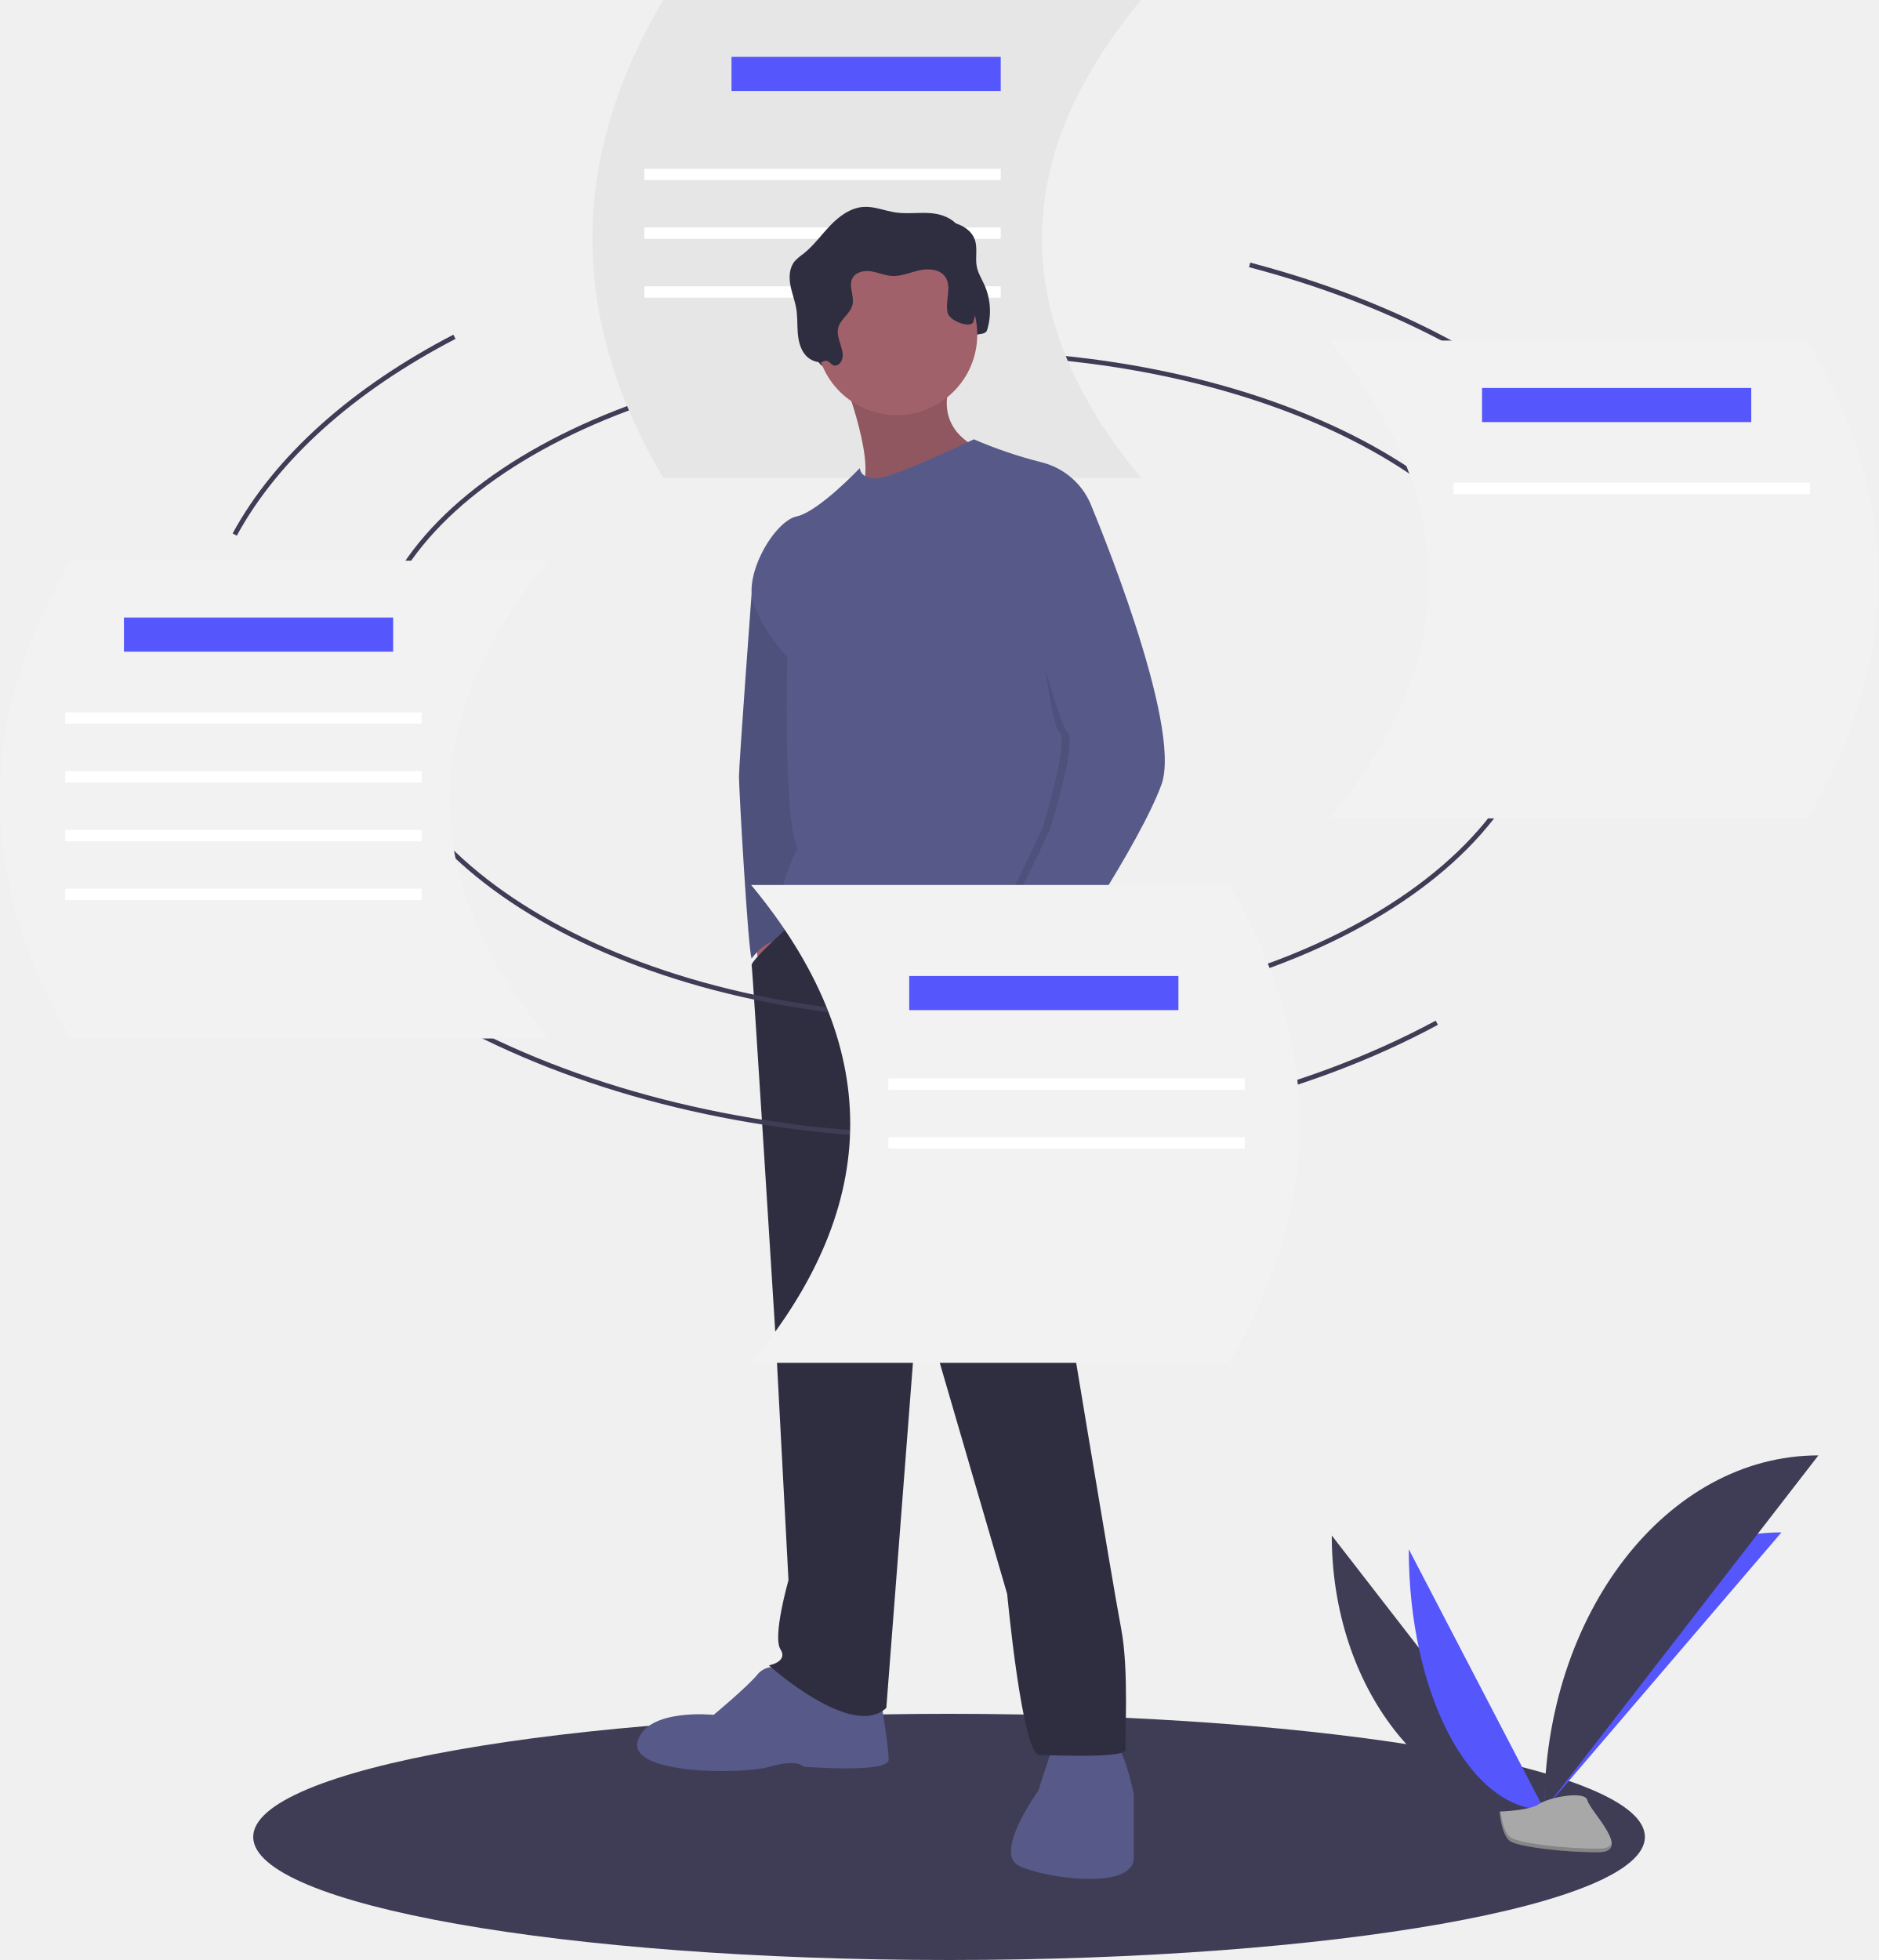
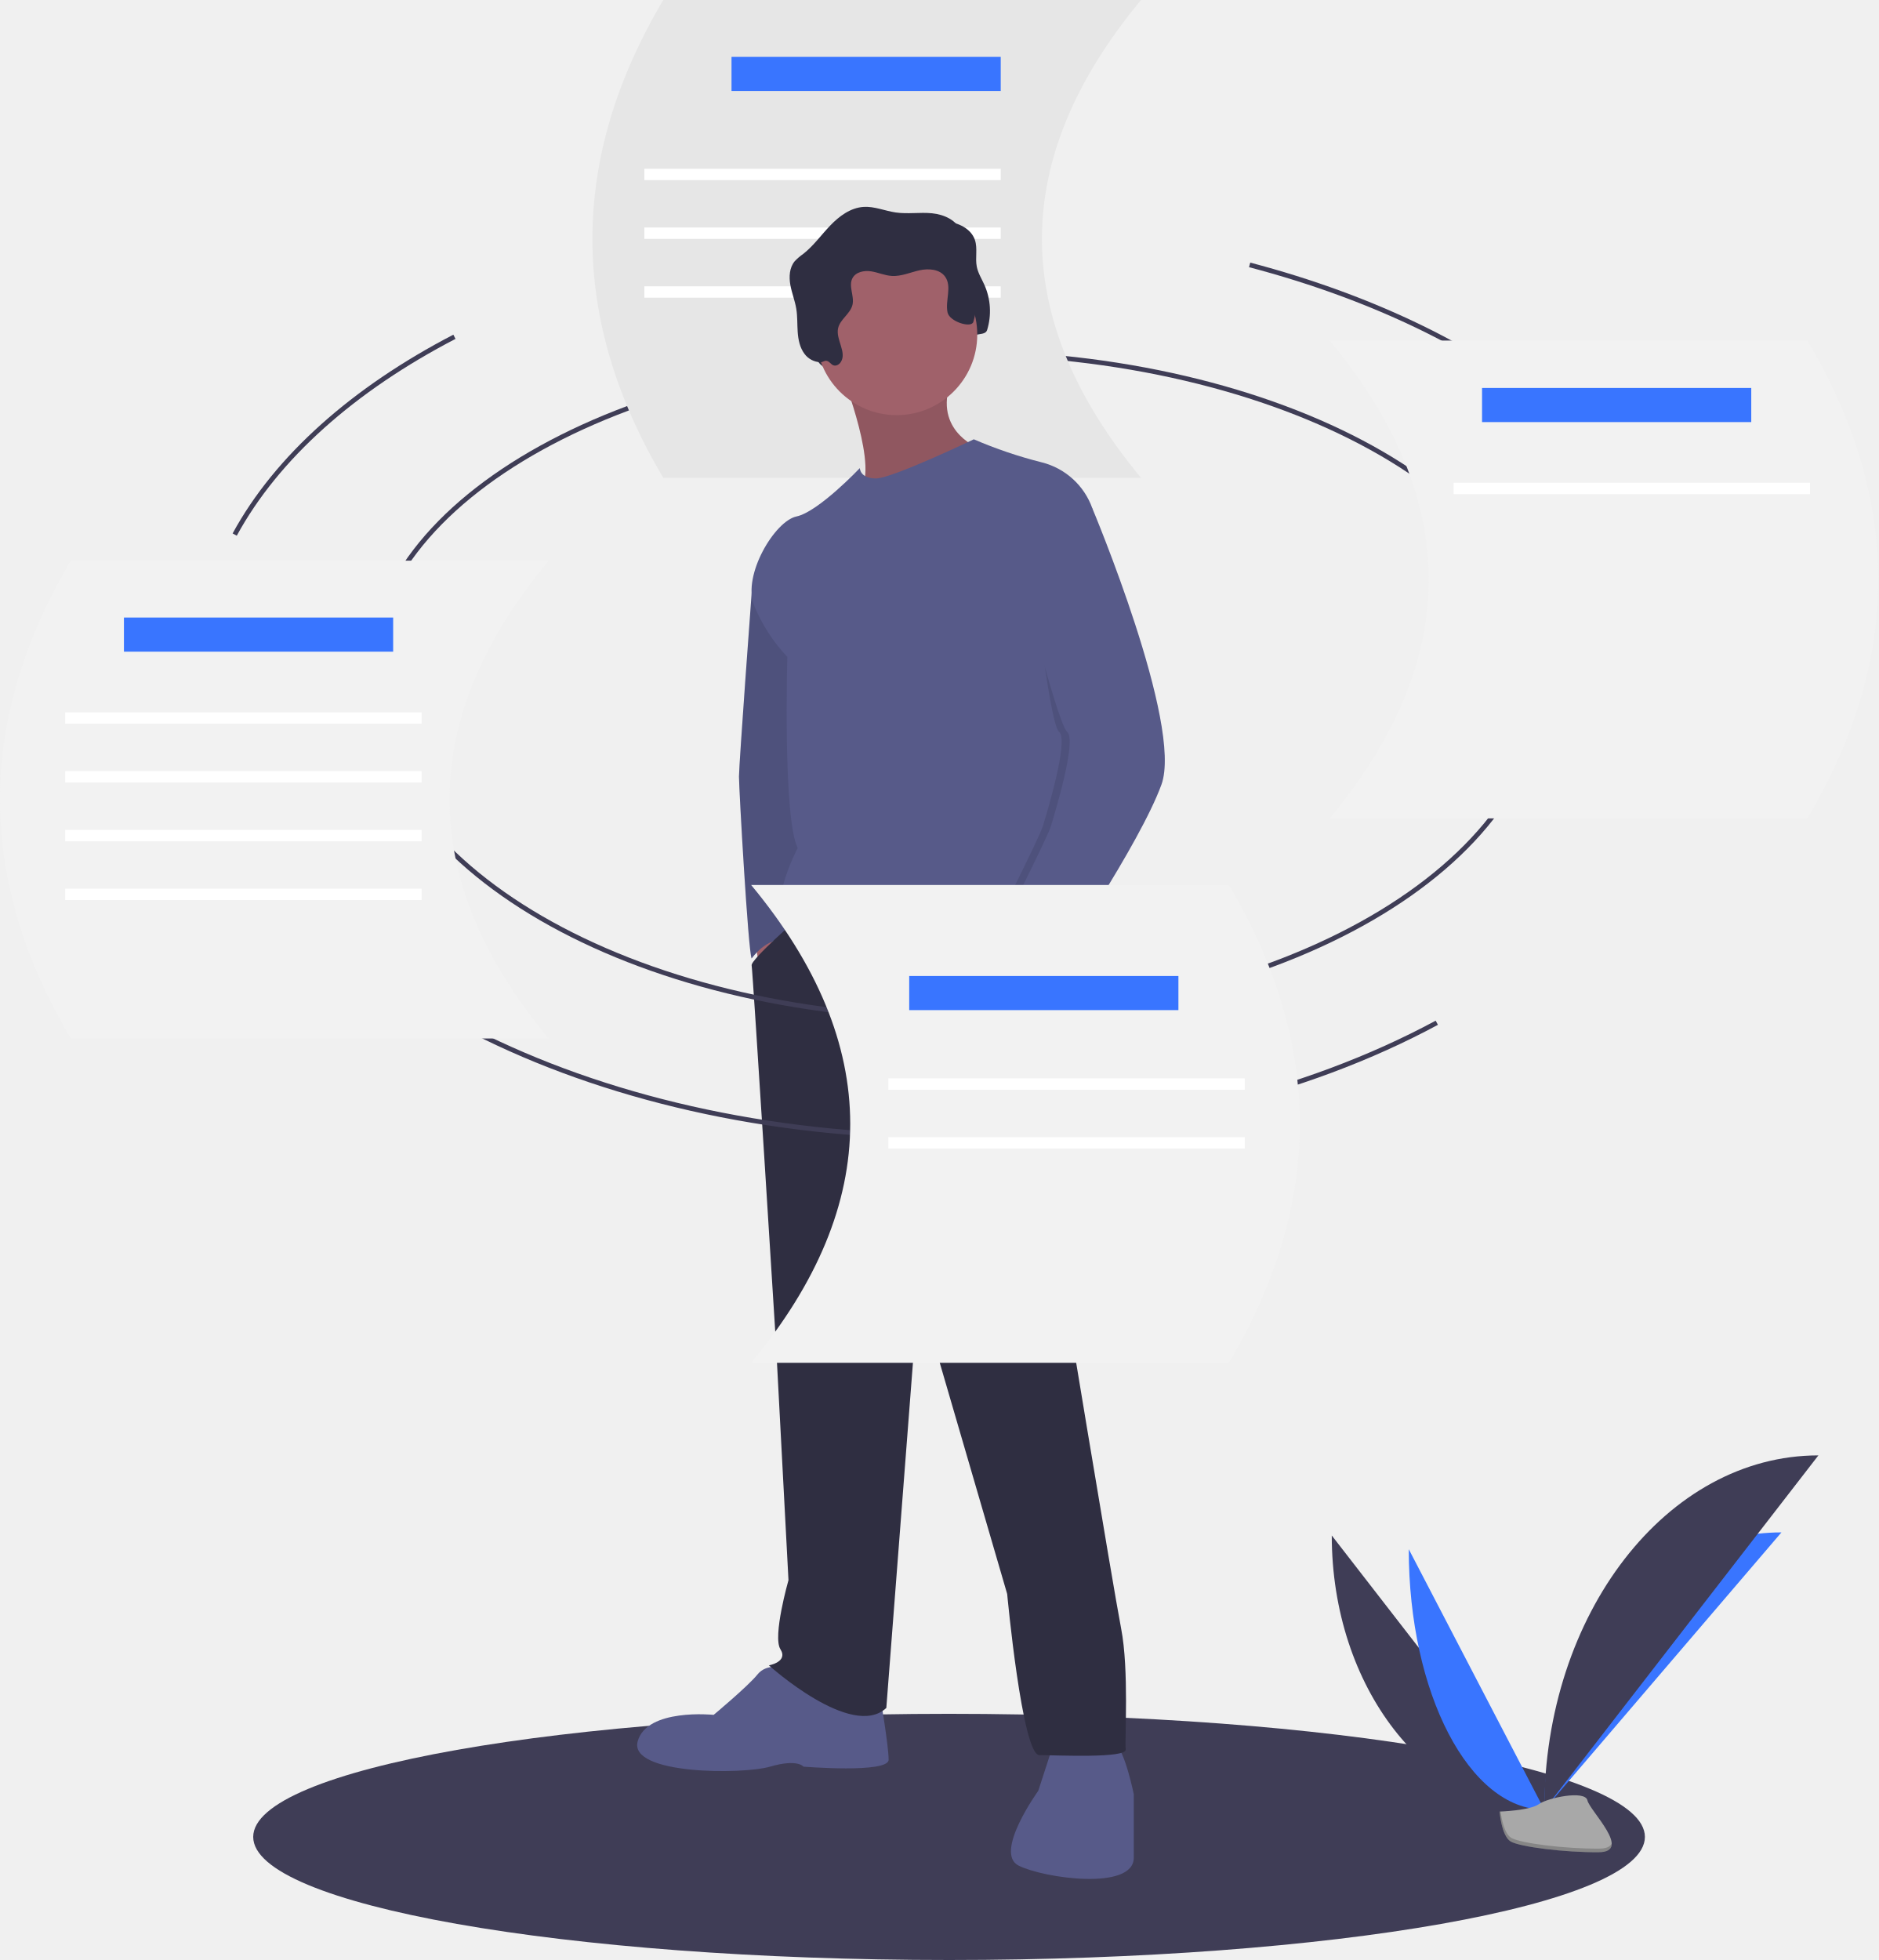
<svg xmlns="http://www.w3.org/2000/svg" id="fbcb77b8-9057-4a89-9c31-e27c7eb0ed40" data-name="Layer 1" width="793.58" height="828" viewBox="0 0 793.58 828">
  <ellipse cx="400.981" cy="776" rx="294" ry="52" fill="#3f3d56" />
  <path d="M359.174,322.205c0-75.756,111.083-137.169,248.11-137.169s248.11,61.412,248.11,137.169" transform="translate(-203.2101 -36)" fill="none" stroke="#3f3d56" stroke-miterlimit="10" stroke-width="2" />
  <path d="M685.298,237.851H483.447Q423.562,136.925,483.447,36H685.298Q601.565,136.925,685.298,237.851Z" transform="translate(-203.2101 -36)" fill="#e6e6e6" />
-   <rect x="309.072" y="24.03" width="113.741" height="14.418" fill="#5556fc" />
+   <rect x="309.072" y="24.03" width="113.741" height="14.418" fill="#3975FF" />
  <rect x="272.227" y="71.289" width="150.587" height="4.806" fill="#fff" />
  <rect x="272.227" y="96.119" width="150.587" height="4.806" fill="#fff" />
  <rect x="272.227" y="120.95" width="150.587" height="4.806" fill="#fff" />
  <path d="M765.887,684.659c0,64.016,40.16,115.817,89.791,115.817" transform="translate(-203.2101 -36)" fill="#3f3d56" />
-   <path d="M855.678,800.477c0-64.735,44.817-117.118,100.201-117.118" transform="translate(-203.2101 -36)" fill="#5556fc" />
-   <path d="M798.42,690.463c0,60.809,25.61,110.014,57.258,110.014" transform="translate(-203.2101 -36)" fill="#5556fc" />
+   <path d="M855.678,800.477c0-64.735,44.817-117.118,100.201-117.118" transform="translate(-203.2101 -36)" fill="#3975FF" />
+   <path d="M798.42,690.463c0,60.809,25.61,110.014,57.258,110.014" transform="translate(-203.2101 -36)" fill="#3975FF" />
  <path d="M855.678,800.477c0-82.717,51.801-149.651,115.817-149.651" transform="translate(-203.2101 -36)" fill="#3f3d56" />
  <path d="M836.788,801.293s12.734-.392,16.571-3.125,19.588-5.996,20.54-1.613,19.137,21.798,4.76,21.914-33.404-2.239-37.235-4.573S836.788,801.293,836.788,801.293Z" transform="translate(-203.2101 -36)" fill="#a8a8a8" />
  <path d="M878.916,816.943c-14.376.116-33.404-2.239-37.235-4.573-2.917-1.777-4.079-8.153-4.468-11.094-.269.012-.425.017-.425.017s.807,10.27,4.637,12.603,22.858,4.689,37.235,4.572c4.15-.033,5.583-1.51,5.505-3.697C883.587,816.093,882.005,816.918,878.916,816.943Z" transform="translate(-203.2101 -36)" opacity="0.2" />
  <path d="M561.04,193.682c1.169.536,2.575-.263,3.264-1.349,2.624-4.134-2.207-9.466-1.161-14.249.838-3.833,5.193-6.107,6.084-9.928.865-3.712-1.801-7.897.001-11.256,1.412-2.632,4.938-3.324,7.889-2.863s5.751,1.758,8.732,1.94c3.972.242,7.759-1.506,11.643-2.373s8.622-.527,10.907,2.731c2.934,4.184-.042,10.009.979,15.016.811,3.976,4.139,7.267,4.211,11.324.025,1.442-3.765.28-3.564,1.708s-1.59.171-.158.001a2.837,2.837,0,0,0,2.155-2.563c.17-1.189,2.405-1.586,2.38-2.787-.06-2.815,5.029-.917,5.868-3.605a27.261,27.261,0,0,0-1.114-19.017c-1.141-2.561-2.696-4.985-3.247-7.734-.748-3.733.429-7.74-.804-11.342-1.662-4.854-7.161-7.328-12.267-7.831s-10.294.397-15.371-.344c-4.548-.664-8.95-2.635-13.538-2.349-5.504.343-10.294,3.889-14.109,7.871s-7.052,8.562-11.385,11.973a22.329,22.329,0,0,0-3.651,3.143c-2.207,2.689-2.431,6.521-1.817,9.945s1.95,6.691,2.514,10.124c.53,3.226.367,6.522.595,9.784s.905,6.622,2.87,9.236a8.716,8.716,0,0,0,6.783,3.543c.918.021,1.694-.804,2.621-.589C559.508,192.11,560.011,193.21,561.04,193.682Z" transform="translate(-203.2101 -36)" fill="#2f2e41" />
  <polygon points="318.546 394.707 321.95 415.619 328.759 406.378 324.868 392.275 318.546 394.707" fill="#a0616a" />
  <path d="M526.133,272.651,520.773,286.777s-5.339,71.953-5.339,77.303,3.891,73.922,5.35,76.84c0,0,6.322-9.24,14.59-7.781s4.863-24.316,4.863-24.316l7.781-63.709-1.459-32.098Z" transform="translate(-203.2101 -36)" fill="#575a89" />
  <path d="M526.133,272.651,520.773,286.777s-5.339,71.953-5.339,77.303,3.891,73.922,5.35,76.84c0,0,6.322-9.24,14.59-7.781s4.863-24.316,4.863-24.316l7.781-63.709-1.459-32.098Z" transform="translate(-203.2101 -36)" opacity="0.1" />
  <path d="M559.203,194.838s16.049,40.851,6.809,48.633,51.551-13.131,51.551-13.131l-1.459-5.35s-19.939-7.781-10.213-30.152S559.203,194.838,559.203,194.838Z" transform="translate(-203.2101 -36)" fill="#a0616a" />
  <path d="M559.203,194.838s16.049,40.851,6.809,48.633,51.551-13.131,51.551-13.131l-1.459-5.35s-19.939-7.781-10.213-30.152S559.203,194.838,559.203,194.838Z" transform="translate(-203.2101 -36)" opacity="0.1" />
  <path d="M533.914,740.496s-6.809-1.945-10.699,2.918-18.48,17.021-18.48,17.021-28.207-2.918-32.098,11.185,44.256,14.103,55.928,10.699,14.103,0,14.103,0,35.988,2.918,35.988-2.918-3.404-25.775-3.404-25.775Z" transform="translate(-203.2101 -36)" fill="#575a89" />
  <path d="M648.201,773.08l-6.322,19.453S622.912,818.795,633.611,824.145s48.633,10.699,48.633-3.404V793.992s-3.891-18.967-7.781-20.912S648.201,773.08,648.201,773.08Z" transform="translate(-203.2101 -36)" fill="#575a89" />
  <path d="M540.802,423.591s-20.504,17.815-20.018,20.247S530.996,602.38,530.996,602.38L536.346,703.536s-6.809,23.83-3.404,29.18-4.863,6.809-4.863,6.809,35.015,31.611,49.605,17.994l13.617-176.536L628.748,709.372s6.322,68.086,13.617,68.086,36.961,1.459,36.474-2.432,1.459-33.557-1.945-51.064-26.262-156.111-26.262-156.111-1.965-118.822,3.151-129.928-2.665-22.778-2.665-22.778l-34.043-13.131-40.851,4.863Z" transform="translate(-203.2101 -36)" fill="#2f2e41" />
  <circle cx="378.851" cy="141.331" r="34.043" fill="#a0616a" />
  <path d="M664.736,250.766a30.537,30.537,0,0,0-21.398-19.453,188.628,188.628,0,0,1-28.693-9.727s-34.529,16.535-41.338,16.535-6.809-4.377-6.809-4.377-17.508,18.48-26.748,20.426-22.857,24.803-17.994,37.447A70.568,70.568,0,0,0,535.86,313.502s-1.945,68.086,4.377,80.73c0,0-15.562,29.666-.973,31.611s70.517-4.863,80.244,1.945,27.721-1.459,30.152,7.781,7.781,11.186,7.781,11.186,8.268-13.131,3.404-20.912S664.736,250.766,664.736,250.766Z" transform="translate(-203.2101 -36)" fill="#575a89" />
  <path d="M628.748,433.625l-7.781,4.863s8.268,28.693,11.672,29.666S644.056,443.619,644.056,443.619Z" transform="translate(-203.2101 -36)" fill="#a0616a" />
  <path d="M555.204,190.277c1.169.536,2.575-.263,3.264-1.349,2.624-4.134-2.207-9.466-1.161-14.249.838-3.833,5.193-6.107,6.084-9.928.865-3.712-1.801-7.897.001-11.256,1.412-2.632,4.938-3.324,7.889-2.863s5.751,1.758,8.732,1.94c3.972.242,7.759-1.506,11.643-2.373s8.622-.527,10.907,2.731c2.934,4.184-.042,10.009.979,15.015.811,3.976,10.053,6.766,10.892,4.078a27.261,27.261,0,0,0-1.114-19.017c-1.141-2.561-2.696-4.985-3.247-7.734-.748-3.733.429-7.74-.804-11.342-1.662-4.854-7.161-7.328-12.267-7.831s-10.294.397-15.371-.344c-4.548-.664-8.95-2.635-13.538-2.349-5.504.343-10.294,3.889-14.109,7.871s-7.052,8.562-11.385,11.973a22.329,22.329,0,0,0-3.651,3.143c-2.207,2.689-2.431,6.521-1.817,9.945s1.95,6.691,2.514,10.124c.53,3.226.367,6.522.595,9.784s.905,6.622,2.87,9.236a8.716,8.716,0,0,0,6.783,3.543c.918.021,1.694-.804,2.621-.589C553.672,188.706,554.176,189.806,555.204,190.277Z" transform="translate(-203.2101 -36)" fill="#2f2e41" />
  <path d="M645.526,259.277l15.806-8.511s38.42,91.429,29.18,116.718-44.742,77.326-44.742,77.326-28.207-5.836-25.289-11.672,21.885-43.283,23.344-48.146,11.185-36.474,6.809-39.879S637.745,262.681,637.745,262.681Z" transform="translate(-203.2101 -36)" opacity="0.1" />
  <path d="M645.283,245.416l19.453,5.35s38.42,91.429,29.18,116.718-44.742,77.326-44.742,77.326-28.207-5.836-25.289-11.672,21.885-43.283,23.344-48.146,11.186-36.474,6.809-39.879-25.289-87.539-25.289-87.539Z" transform="translate(-203.2101 -36)" fill="#575a89" />
  <path d="M855.394,322.205c0,79.425-111.083,143.812-248.11,143.812s-248.11-64.387-248.11-143.812" transform="translate(-203.2101 -36)" fill="none" stroke="#3f3d56" stroke-miterlimit="10" stroke-width="2" />
  <path d="M810.264,468.058c-55.459,29.911-127.823,48.011-206.981,48.011-75.897,0-145.547-16.639-200.04-44.374" transform="translate(-203.2101 -36)" fill="none" stroke="#3f3d56" stroke-miterlimit="10" stroke-width="2" />
  <path d="M731.188,147.906c105.544,27.741,180.712,88.762,187.702,160.63" transform="translate(-203.2101 -36)" fill="none" stroke="#3f3d56" stroke-miterlimit="10" stroke-width="2" />
  <path d="M302.373,261.823c17.784-32.686,50.271-61.45,92.836-83.549" transform="translate(-203.2101 -36)" fill="none" stroke="#3f3d56" stroke-miterlimit="10" stroke-width="2" />
  <path d="M520.568,611.707H722.419q59.885-100.925,0-201.851H520.568Q604.301,510.781,520.568,611.707Z" transform="translate(-203.2101 -36)" fill="#f2f2f2" />
-   <rect x="384.146" y="412.304" width="113.741" height="14.418" fill="#5556fc" />
+   <rect x="384.146" y="412.304" width="113.741" height="14.418" fill="#3975FF" />
  <rect x="375.335" y="455.558" width="150.587" height="4.806" fill="#fff" />
  <rect x="375.335" y="480.388" width="150.587" height="4.806" fill="#fff" />
  <path d="M435.003,474.7H233.152q-59.885-100.925,0-201.851H435.003Q351.27,373.774,435.003,474.7Z" transform="translate(-203.2101 -36)" fill="#f2f2f2" />
-   <rect x="52.37" y="260.879" width="113.741" height="14.418" fill="#5556fc" />
+   <rect x="52.37" y="260.879" width="113.741" height="14.418" fill="#3975FF" />
  <rect x="27.539" y="300.928" width="150.587" height="4.806" fill="#fff" />
  <rect x="27.539" y="325.759" width="150.587" height="4.806" fill="#fff" />
  <rect x="27.539" y="350.59" width="150.587" height="4.806" fill="#fff" />
  <rect x="27.539" y="375.421" width="150.587" height="4.806" fill="#fff" />
  <path d="M764.997,381.72H966.848q59.885-100.925,0-201.851H764.997Q848.73,280.795,764.997,381.72Z" transform="translate(-203.2101 -36)" fill="#f2f2f2" />
-   <rect x="626.172" y="163.894" width="113.741" height="14.418" fill="#5556fc" />
+   <rect x="626.172" y="163.894" width="113.741" height="14.418" fill="#3975FF" />
  <rect x="614.157" y="203.944" width="150.587" height="4.806" fill="#fff" />
</svg>
